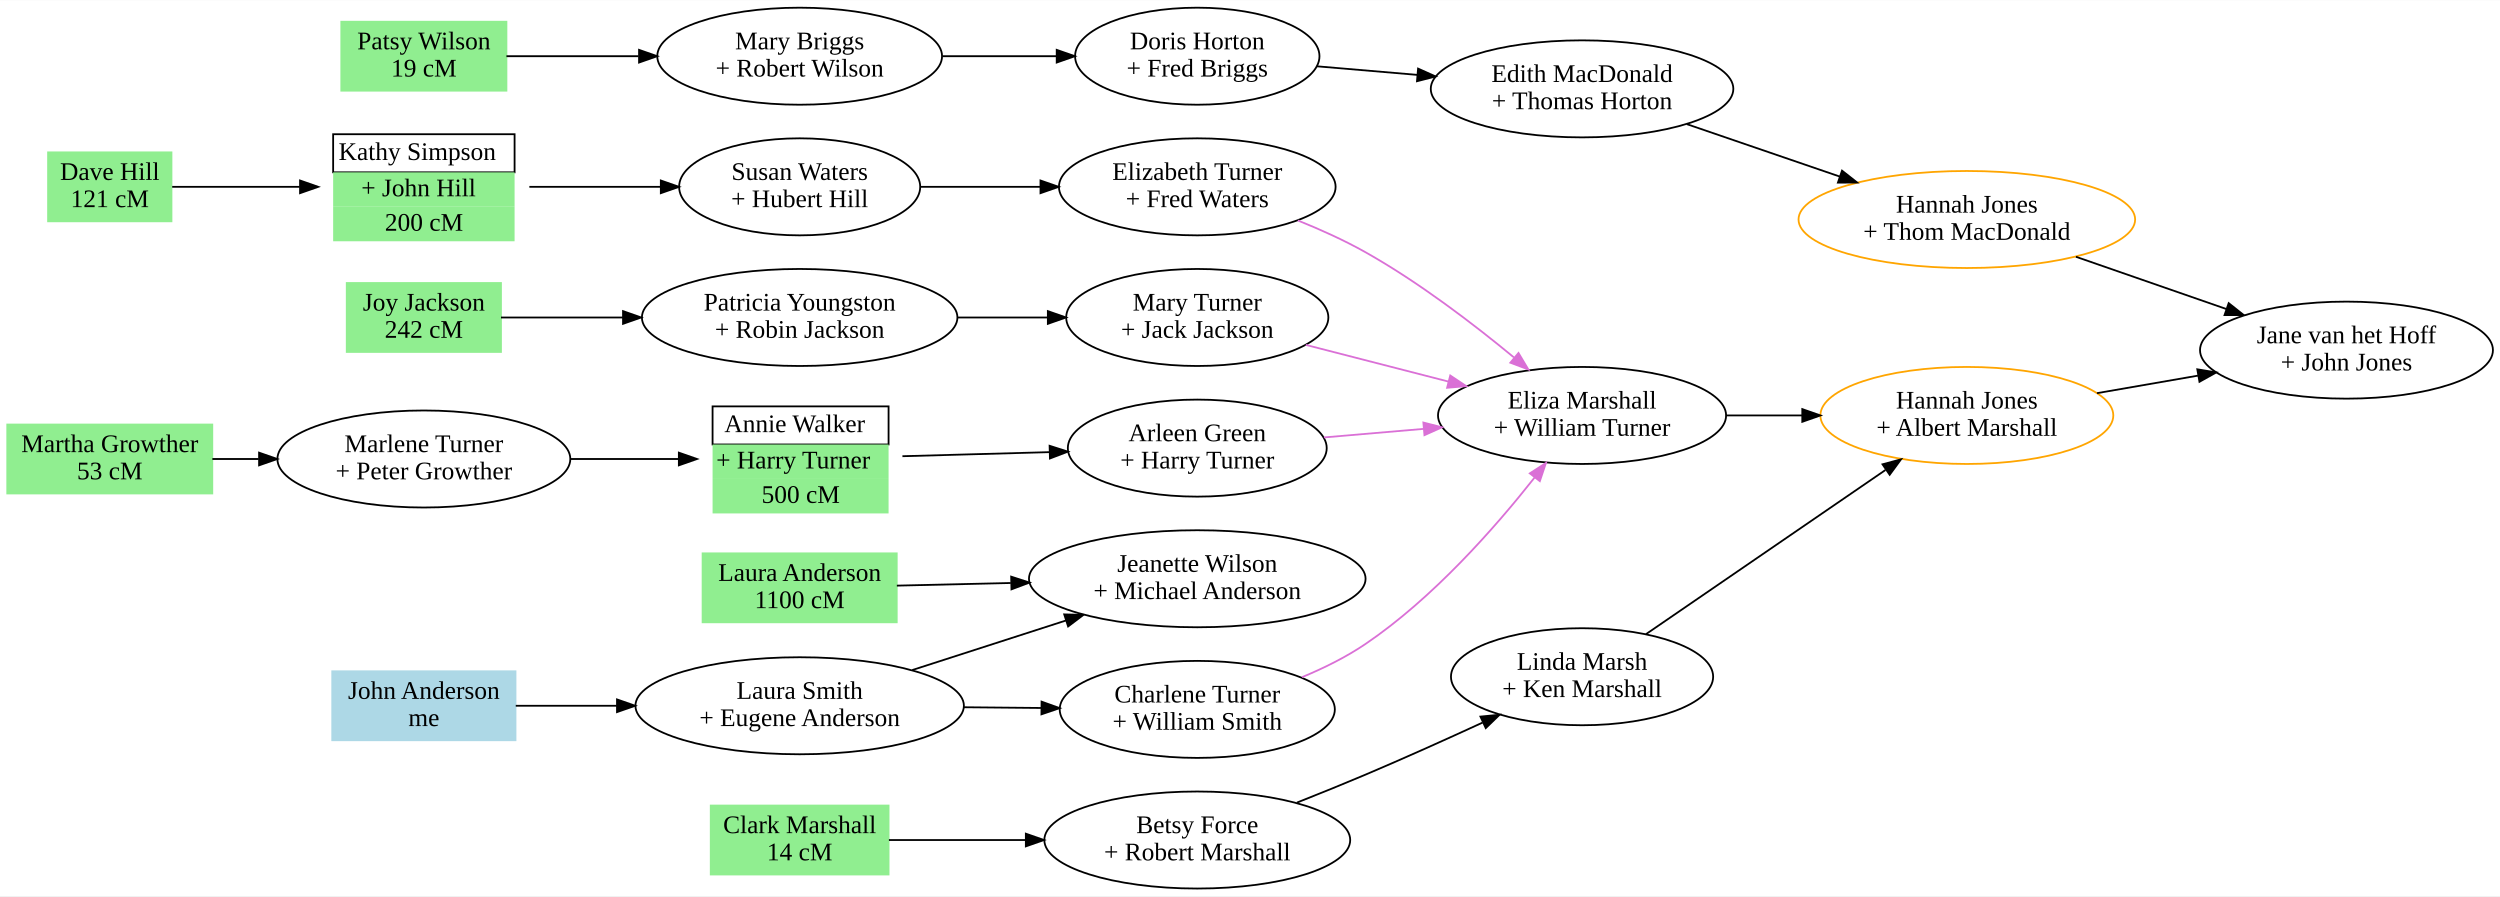
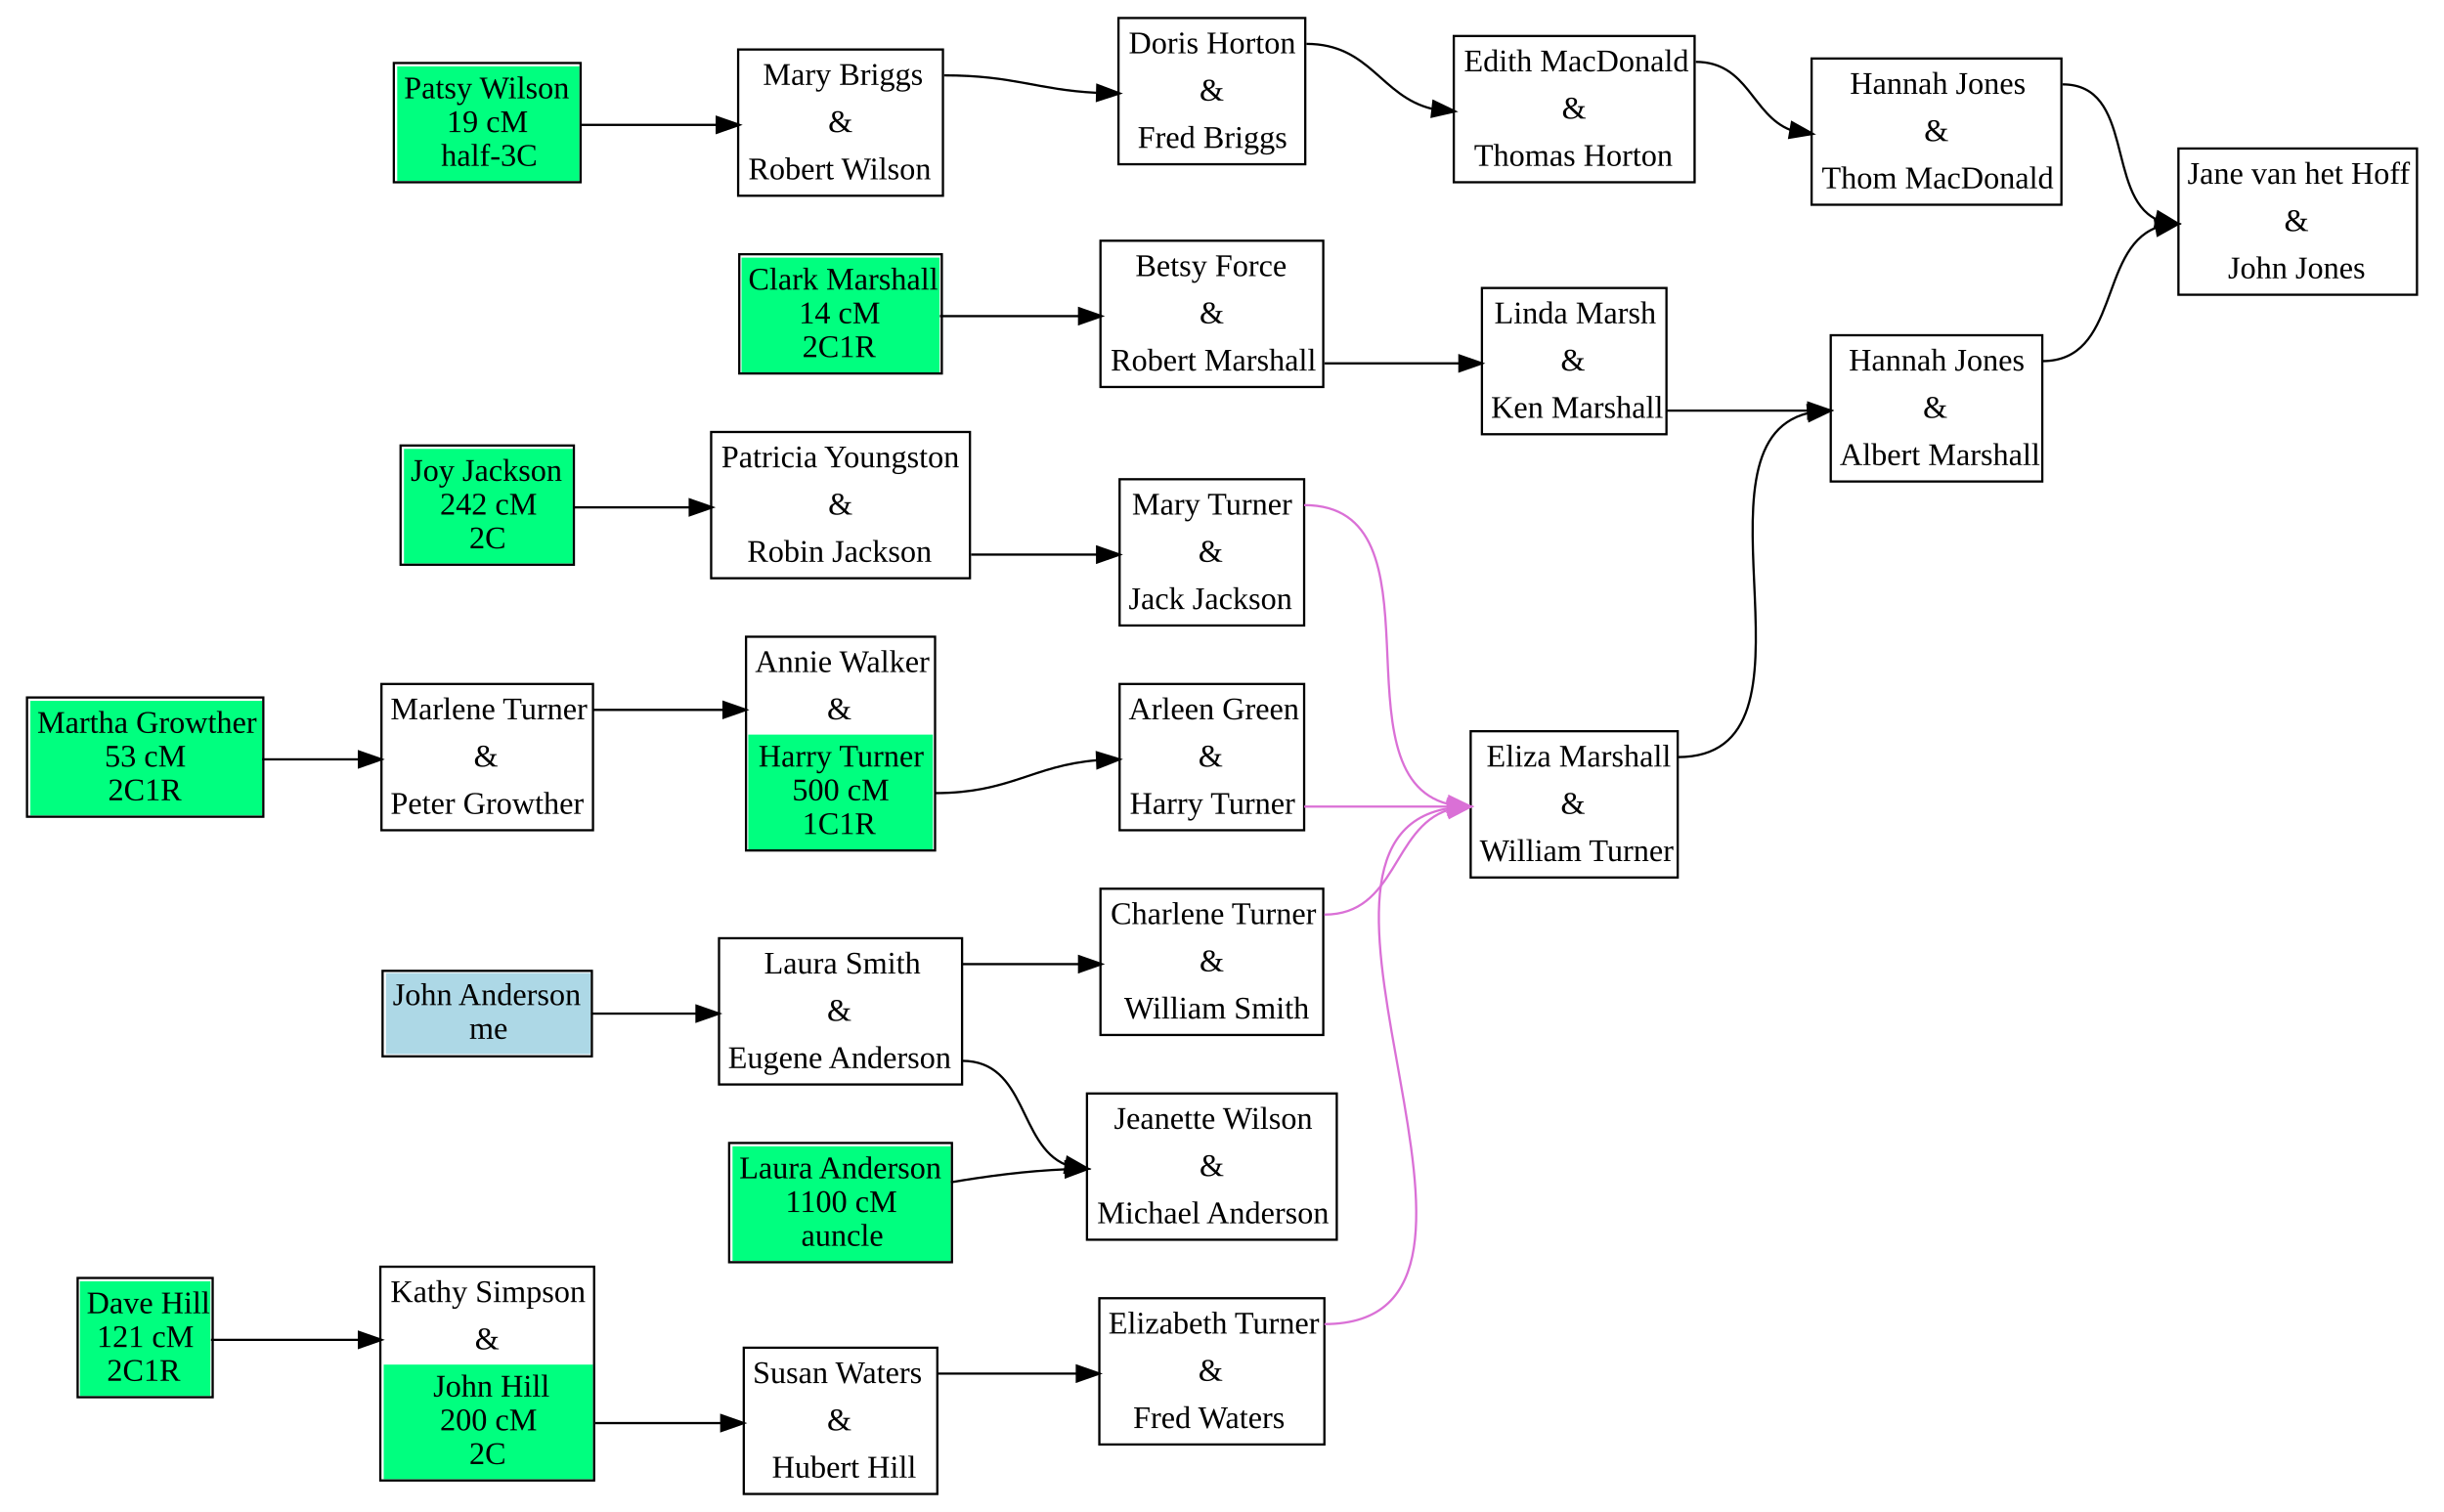
- <svg xmlns="http://www.w3.org/2000/svg" width="1378pt" height="494pt" viewBox="0.00 0.00 1377.86 493.74">
-   <g id="graph0" class="graph" transform="scale(1 1) rotate(0) translate(4 489.74)">
-     <polygon fill="white" stroke="transparent" points="-4,4 -4,-489.74 1373.86,-489.74 1373.86,4 -4,4" />
+ <svg xmlns="http://www.w3.org/2000/svg" width="1086pt" height="672pt" viewBox="0.00 0.00 1086.00 672.00">
+   <g id="graph0" class="graph" transform="scale(1 1) rotate(0) translate(4 668)">
+     <polygon fill="white" stroke="transparent" points="-4,4 -4,-668 1082,-668 1082,4 -4,4" />
    <g id="node1" class="node">
-       <polygon fill="lightgreen" stroke="lightgreen" points="184.11,-439.87 184.11,-477.87 275.11,-477.87 275.11,-439.87 184.11,-439.87" />
-       <text text-anchor="middle" x="229.61" y="-462.67" font-family="Times New Roman,serif" font-size="14.00">Patsy Wilson</text>
-       <text text-anchor="middle" x="229.61" y="-447.67" font-family="Times New Roman,serif" font-size="14.00">19 cM</text>
+       <text text-anchor="start" x="818" y="-626.3" font-family="Times New Roman,serif" font-size="14.00">Hannah Jones</text>
+       <text text-anchor="start" x="851" y="-605.3" font-family="Times New Roman,serif" font-size="14.00">&amp;</text>
+       <text text-anchor="start" x="805.5" y="-584.3" font-family="Times New Roman,serif" font-size="14.00">Thom MacDonald</text>
+       <polygon fill="none" stroke="black" points="801,-577 801,-642 912,-642 912,-577 801,-577" />
+     </g>
+     <g id="node9" class="node">
+       <text text-anchor="start" x="968" y="-586.3" font-family="Times New Roman,serif" font-size="14.00">Jane van het Hoff</text>
+       <text text-anchor="start" x="1011" y="-565.3" font-family="Times New Roman,serif" font-size="14.00">&amp;</text>
+       <text text-anchor="start" x="986" y="-544.3" font-family="Times New Roman,serif" font-size="14.00">John Jones</text>
+       <polygon fill="none" stroke="black" points="964,-537 964,-602 1070,-602 1070,-537 964,-537" />
+     </g>
+     <g id="edge10" class="edge">
+       <path fill="none" stroke="black" d="M912.5,-630.5C944.4,-630.5 931.92,-581.32 954.11,-570.56" />
+       <polygon fill="black" stroke="black" points="954.93,-573.97 964,-568.5 953.5,-567.12 954.93,-573.97" />
    </g>
    <g id="node2" class="node">
-       <ellipse fill="none" stroke="black" cx="436.73" cy="-458.87" rx="78.48" ry="26.74" />
-       <text text-anchor="middle" x="436.73" y="-462.67" font-family="Times New Roman,serif" font-size="14.00">Mary Briggs</text>
-       <text text-anchor="middle" x="436.73" y="-447.67" font-family="Times New Roman,serif" font-size="14.00">+ Robert Wilson</text>
+       <text text-anchor="start" x="817.5" y="-503.3" font-family="Times New Roman,serif" font-size="14.00">Hannah Jones</text>
+       <text text-anchor="start" x="850.5" y="-482.3" font-family="Times New Roman,serif" font-size="14.00">&amp;</text>
+       <text text-anchor="start" x="813.5" y="-461.3" font-family="Times New Roman,serif" font-size="14.00">Albert Marshall</text>
+       <polygon fill="none" stroke="black" points="809.5,-454 809.5,-519 903.5,-519 903.5,-454 809.5,-454" />
+     </g>
+     <g id="edge11" class="edge">
+       <path fill="none" stroke="black" d="M903.5,-507.5C937.81,-507.5 928.48,-556.74 953.93,-566.74" />
+       <polygon fill="black" stroke="black" points="953.55,-570.23 964,-568.5 954.75,-563.33 953.55,-570.23" />
+     </g>
+     <g id="node3" class="node">
+       <text text-anchor="start" x="335" y="-630.3" font-family="Times New Roman,serif" font-size="14.00">Mary Briggs</text>
+       <text text-anchor="start" x="364" y="-609.3" font-family="Times New Roman,serif" font-size="14.00">&amp;</text>
+       <text text-anchor="start" x="328.5" y="-588.3" font-family="Times New Roman,serif" font-size="14.00">Robert Wilson</text>
+       <polygon fill="none" stroke="black" points="324,-581 324,-646 415,-646 415,-581 324,-581" />
+     </g>
+     <g id="node4" class="node">
+       <text text-anchor="start" x="497.5" y="-644.3" font-family="Times New Roman,serif" font-size="14.00">Doris Horton</text>
+       <text text-anchor="start" x="529" y="-623.3" font-family="Times New Roman,serif" font-size="14.00">&amp;</text>
+       <text text-anchor="start" x="501.5" y="-602.3" font-family="Times New Roman,serif" font-size="14.00">Fred Briggs</text>
+       <polygon fill="none" stroke="black" points="493,-595 493,-660 576,-660 576,-595 493,-595" />
+     </g>
+     <g id="edge25" class="edge">
+       <path fill="none" stroke="black" d="M415.5,-634.5C446.67,-634.5 456.6,-628.1 483.3,-626.75" />
+       <polygon fill="black" stroke="black" points="483.59,-630.24 493.5,-626.5 483.42,-623.24 483.59,-630.24" />
+     </g>
+     <g id="node5" class="node">
+       <text text-anchor="start" x="646.5" y="-636.3" font-family="Times New Roman,serif" font-size="14.00">Edith MacDonald</text>
+       <text text-anchor="start" x="690" y="-615.3" font-family="Times New Roman,serif" font-size="14.00">&amp;</text>
+       <text text-anchor="start" x="651" y="-594.3" font-family="Times New Roman,serif" font-size="14.00">Thomas Horton</text>
+       <polygon fill="none" stroke="black" points="642,-587 642,-652 749,-652 749,-587 642,-587" />
+     </g>
+     <g id="edge2" class="edge">
+       <path fill="none" stroke="black" d="M576.5,-648.5C604.95,-648.5 609.49,-625.12 632.34,-619.64" />
+       <polygon fill="black" stroke="black" points="632.95,-623.09 642.5,-618.5 632.17,-616.14 632.95,-623.09" />
+     </g>
+     <g id="edge18" class="edge">
+       <path fill="none" stroke="black" d="M749.5,-640.5C772.82,-640.5 774.42,-616.87 791.63,-610.22" />
+       <polygon fill="black" stroke="black" points="792.25,-613.67 801.5,-608.5 791.05,-606.77 792.25,-613.67" />
+     </g>
+     <g id="node6" class="node">
+       <text text-anchor="start" x="335.5" y="-235.3" font-family="Times New Roman,serif" font-size="14.00">Laura Smith</text>
+       <text text-anchor="start" x="363.5" y="-214.3" font-family="Times New Roman,serif" font-size="14.00">&amp;</text>
+       <text text-anchor="start" x="319.5" y="-193.3" font-family="Times New Roman,serif" font-size="14.00">Eugene Anderson</text>
+       <polygon fill="none" stroke="black" points="315.5,-186 315.5,-251 423.5,-251 423.5,-186 315.5,-186" />
+     </g>
+     <g id="node7" class="node">
+       <text text-anchor="start" x="489.5" y="-257.3" font-family="Times New Roman,serif" font-size="14.00">Charlene Turner</text>
+       <text text-anchor="start" x="529" y="-236.3" font-family="Times New Roman,serif" font-size="14.00">&amp;</text>
+       <text text-anchor="start" x="495.5" y="-215.3" font-family="Times New Roman,serif" font-size="14.00">William Smith</text>
+       <polygon fill="none" stroke="black" points="485,-208 485,-273 584,-273 584,-208 485,-208" />
+     </g>
+     <g id="edge13" class="edge">
+       <path fill="none" stroke="black" d="M423.5,-239.5C447.29,-239.5 455.67,-239.5 475.25,-239.5" />
+       <polygon fill="black" stroke="black" points="475.5,-243 485.5,-239.5 475.5,-236 475.5,-243" />
+     </g>
+     <g id="node20" class="node">
+       <text text-anchor="start" x="491" y="-166.3" font-family="Times New Roman,serif" font-size="14.00">Jeanette Wilson</text>
+       <text text-anchor="start" x="529" y="-145.3" font-family="Times New Roman,serif" font-size="14.00">&amp;</text>
+       <text text-anchor="start" x="483.5" y="-124.3" font-family="Times New Roman,serif" font-size="14.00">Michael Anderson</text>
+       <polygon fill="none" stroke="black" points="479,-117 479,-182 590,-182 590,-117 479,-117" />
+     </g>
+     <g id="edge9" class="edge">
+       <path fill="none" stroke="black" d="M423.5,-196.5C452.44,-196.5 448.38,-159.09 469.58,-150.32" />
+       <polygon fill="black" stroke="black" points="470.3,-153.75 479.5,-148.5 469.03,-146.87 470.3,-153.75" />
+     </g>
+     <g id="node8" class="node">
+       <text text-anchor="start" x="656.5" y="-327.3" font-family="Times New Roman,serif" font-size="14.00">Eliza Marshall</text>
+       <text text-anchor="start" x="689.5" y="-306.3" font-family="Times New Roman,serif" font-size="14.00">&amp;</text>
+       <text text-anchor="start" x="653.5" y="-285.3" font-family="Times New Roman,serif" font-size="14.00">William Turner</text>
+       <polygon fill="none" stroke="black" points="649.5,-278 649.5,-343 741.5,-343 741.5,-278 649.5,-278" />
+     </g>
+     <g id="edge3" class="edge">
+       <path fill="none" stroke="orchid" d="M584.5,-261.5C616.62,-261.5 614.55,-299.91 639.46,-308.01" />
+       <polygon fill="orchid" stroke="orchid" points="639.09,-311.49 649.5,-309.5 640.12,-304.57 639.09,-311.49" />
+     </g>
+     <g id="edge19" class="edge">
+       <path fill="none" stroke="black" d="M741.5,-331.5C812.52,-331.5 742.57,-470.26 799.27,-484.35" />
+       <polygon fill="black" stroke="black" points="799.17,-487.86 809.5,-485.5 799.95,-480.9 799.17,-487.86" />
+     </g>
+     <g id="node10" class="node">
+       <text text-anchor="start" x="330.5" y="-53.3" font-family="Times New Roman,serif" font-size="14.00">Susan Waters</text>
+       <text text-anchor="start" x="363.5" y="-32.3" font-family="Times New Roman,serif" font-size="14.00">&amp;</text>
+       <text text-anchor="start" x="339" y="-11.3" font-family="Times New Roman,serif" font-size="14.00">Hubert Hill</text>
+       <polygon fill="none" stroke="black" points="326.5,-4 326.5,-69 412.5,-69 412.5,-4 326.5,-4" />
+     </g>
+     <g id="node11" class="node">
+       <text text-anchor="start" x="488.5" y="-75.3" font-family="Times New Roman,serif" font-size="14.00">Elizabeth Turner</text>
+       <text text-anchor="start" x="528.5" y="-54.3" font-family="Times New Roman,serif" font-size="14.00">&amp;</text>
+       <text text-anchor="start" x="499.5" y="-33.3" font-family="Times New Roman,serif" font-size="14.00">Fred Waters</text>
+       <polygon fill="none" stroke="black" points="484.5,-26 484.5,-91 584.5,-91 584.5,-26 484.5,-26" />
+     </g>
+     <g id="edge26" class="edge">
+       <path fill="none" stroke="black" d="M412.5,-57.5C440.88,-57.5 450.38,-57.5 474.48,-57.5" />
+       <polygon fill="black" stroke="black" points="474.5,-61 484.5,-57.5 474.5,-54 474.5,-61" />
+     </g>
+     <g id="edge17" class="edge">
+       <path fill="none" stroke="orchid" d="M584.5,-79.5C687.1,-79.5 553.06,-294.05 639.48,-308.71" />
+       <polygon fill="orchid" stroke="orchid" points="639.26,-312.21 649.5,-309.5 639.8,-305.23 639.26,-312.21" />
+     </g>
+     <g id="node12" class="node">
+       <text text-anchor="start" x="169.5" y="-89.3" font-family="Times New Roman,serif" font-size="14.00">Kathy Simpson</text>
+       <text text-anchor="start" x="207" y="-68.3" font-family="Times New Roman,serif" font-size="14.00">&amp;</text>
+       <polygon fill="springgreen" stroke="transparent" points="166.5,-10.5 166.5,-61.5 259.5,-61.5 259.5,-10.5 166.5,-10.5" />
+       <text text-anchor="start" x="188.5" y="-47.3" font-family="Times New Roman,serif" font-size="14.00">John Hill</text>
+       <text text-anchor="start" x="191.5" y="-32.3" font-family="Times New Roman,serif" font-size="14.00">200 cM</text>
+       <text text-anchor="start" x="204.5" y="-17.3" font-family="Times New Roman,serif" font-size="14.00">2C</text>
+       <polygon fill="none" stroke="black" points="165,-10 165,-105 260,-105 260,-10 165,-10" />
+     </g>
+     <g id="edge15" class="edge">
+       <path fill="none" stroke="black" d="M260.5,-35.5C286.17,-35.5 294.99,-35.5 316.45,-35.5" />
+       <polygon fill="black" stroke="black" points="316.5,-39 326.5,-35.5 316.5,-32 316.5,-39" />
+     </g>
+     <g id="node13" class="node">
+       <text text-anchor="start" x="316.5" y="-460.3" font-family="Times New Roman,serif" font-size="14.00">Patricia Youngston</text>
+       <text text-anchor="start" x="364" y="-439.3" font-family="Times New Roman,serif" font-size="14.00">&amp;</text>
+       <text text-anchor="start" x="328" y="-418.3" font-family="Times New Roman,serif" font-size="14.00">Robin Jackson</text>
+       <polygon fill="none" stroke="black" points="312,-411 312,-476 427,-476 427,-411 312,-411" />
+     </g>
+     <g id="node14" class="node">
+       <text text-anchor="start" x="499" y="-439.3" font-family="Times New Roman,serif" font-size="14.00">Mary Turner</text>
+       <text text-anchor="start" x="528.5" y="-418.3" font-family="Times New Roman,serif" font-size="14.00">&amp;</text>
+       <text text-anchor="start" x="497.5" y="-397.3" font-family="Times New Roman,serif" font-size="14.00">Jack Jackson</text>
+       <polygon fill="none" stroke="black" points="493.5,-390 493.5,-455 575.5,-455 575.5,-390 493.5,-390" />
+     </g>
+     <g id="edge7" class="edge">
+       <path fill="none" stroke="black" d="M427.5,-421.5C453.17,-421.5 461.99,-421.5 483.45,-421.5" />
+       <polygon fill="black" stroke="black" points="483.5,-425 493.5,-421.5 483.5,-418 483.5,-425" />
+     </g>
+     <g id="edge6" class="edge">
+       <path fill="none" stroke="orchid" d="M575.5,-443.5C639.81,-443.5 587.87,-323.76 639.46,-310.66" />
+       <polygon fill="orchid" stroke="orchid" points="639.97,-314.12 649.5,-309.5 639.16,-307.17 639.97,-314.12" />
+     </g>
+     <g id="node15" class="node">
+       <text text-anchor="start" x="497.5" y="-348.3" font-family="Times New Roman,serif" font-size="14.00">Arleen Green</text>
+       <text text-anchor="start" x="528.5" y="-327.3" font-family="Times New Roman,serif" font-size="14.00">&amp;</text>
+       <text text-anchor="start" x="498" y="-306.3" font-family="Times New Roman,serif" font-size="14.00">Harry Turner</text>
+       <polygon fill="none" stroke="black" points="493.5,-299 493.5,-364 575.5,-364 575.5,-299 493.5,-299" />
+     </g>
+     <g id="edge4" class="edge">
+       <path fill="none" stroke="orchid" d="M575.5,-309.5C604.66,-309.5 614.43,-309.5 639.2,-309.5" />
+       <polygon fill="orchid" stroke="orchid" points="639.5,-313 649.5,-309.5 639.5,-306 639.5,-313" />
+     </g>
+     <g id="node16" class="node">
+       <text text-anchor="start" x="169.5" y="-348.3" font-family="Times New Roman,serif" font-size="14.00">Marlene Turner</text>
+       <text text-anchor="start" x="206.5" y="-327.3" font-family="Times New Roman,serif" font-size="14.00">&amp;</text>
+       <text text-anchor="start" x="169.5" y="-306.3" font-family="Times New Roman,serif" font-size="14.00">Peter Growther</text>
+       <polygon fill="none" stroke="black" points="165.5,-299 165.5,-364 259.5,-364 259.5,-299 165.5,-299" />
+     </g>
+     <g id="node17" class="node">
+       <text text-anchor="start" x="331.5" y="-369.3" font-family="Times New Roman,serif" font-size="14.00">Annie Walker</text>
+       <text text-anchor="start" x="363.5" y="-348.3" font-family="Times New Roman,serif" font-size="14.00">&amp;</text>
+       <polygon fill="springgreen" stroke="transparent" points="328.5,-290.5 328.5,-341.5 410.5,-341.5 410.5,-290.5 328.5,-290.5" />
+       <text text-anchor="start" x="333" y="-327.3" font-family="Times New Roman,serif" font-size="14.00">Harry Turner</text>
+       <text text-anchor="start" x="348" y="-312.3" font-family="Times New Roman,serif" font-size="14.00">500 cM</text>
+       <text text-anchor="start" x="352.5" y="-297.3" font-family="Times New Roman,serif" font-size="14.00">1C1R</text>
+       <polygon fill="none" stroke="black" points="327.5,-290 327.5,-385 411.5,-385 411.5,-290 327.5,-290" />
+     </g>
+     <g id="edge20" class="edge">
+       <path fill="none" stroke="black" d="M259.5,-352.5C286.06,-352.5 295.12,-352.5 317.44,-352.5" />
+       <polygon fill="black" stroke="black" points="317.5,-356 327.5,-352.5 317.5,-349 317.5,-356" />
    </g>
    <g id="edge1" class="edge">
-       <path fill="none" stroke="black" d="M275.12,-458.87C296.45,-458.87 322.78,-458.87 347.91,-458.87" />
-       <polygon fill="black" stroke="black" points="348.21,-462.37 358.21,-458.87 348.21,-455.37 348.21,-462.37" />
-     </g>
-     <g id="node3" class="node">
-       <ellipse fill="none" stroke="black" cx="655.87" cy="-458.87" rx="67.35" ry="26.74" />
-       <text text-anchor="middle" x="655.87" y="-462.67" font-family="Times New Roman,serif" font-size="14.00">Doris Horton</text>
-       <text text-anchor="middle" x="655.87" y="-447.67" font-family="Times New Roman,serif" font-size="14.00">+ Fred Briggs</text>
-     </g>
-     <g id="edge2" class="edge">
-       <path fill="none" stroke="black" d="M515.51,-458.87C535.91,-458.87 557.9,-458.87 578.24,-458.87" />
-       <polygon fill="black" stroke="black" points="578.4,-462.37 588.4,-458.87 578.4,-455.37 578.4,-462.37" />
-     </g>
-     <g id="node4" class="node">
-       <ellipse fill="none" stroke="black" cx="867.94" cy="-440.87" rx="83.38" ry="26.74" />
-       <text text-anchor="middle" x="867.94" y="-444.67" font-family="Times New Roman,serif" font-size="14.00">Edith MacDonald</text>
-       <text text-anchor="middle" x="867.94" y="-429.67" font-family="Times New Roman,serif" font-size="14.00">+ Thomas Horton</text>
-     </g>
-     <g id="edge3" class="edge">
-       <path fill="none" stroke="black" d="M721.61,-453.32C739.19,-451.82 758.54,-450.16 777.23,-448.56" />
-       <polygon fill="black" stroke="black" points="777.56,-452.04 787.23,-447.7 776.96,-445.07 777.56,-452.04" />
-     </g>
-     <g id="node5" class="node">
-       <ellipse fill="none" stroke="orange" cx="1080.01" cy="-368.87" rx="92.76" ry="26.74" />
-       <text text-anchor="middle" x="1080.01" y="-372.67" font-family="Times New Roman,serif" font-size="14.00">Hannah Jones</text>
-       <text text-anchor="middle" x="1080.01" y="-357.67" font-family="Times New Roman,serif" font-size="14.00">+ Thom MacDonald</text>
-     </g>
-     <g id="edge4" class="edge">
-       <path fill="none" stroke="black" d="M925.79,-421.39C951.77,-412.48 982.76,-401.86 1010.06,-392.5" />
-       <polygon fill="black" stroke="black" points="1011.22,-395.8 1019.55,-389.25 1008.95,-389.18 1011.22,-395.8" />
-     </g>
-     <g id="node6" class="node">
-       <ellipse fill="none" stroke="black" cx="1289.25" cy="-296.87" rx="80.72" ry="26.74" />
-       <text text-anchor="middle" x="1289.25" y="-300.67" font-family="Times New Roman,serif" font-size="14.00">Jane van het Hoff</text>
-       <text text-anchor="middle" x="1289.25" y="-285.67" font-family="Times New Roman,serif" font-size="14.00">+ John Jones</text>
+       <path fill="none" stroke="black" d="M411.5,-315.5C444.93,-315.5 454.63,-327.71 483.43,-330.1" />
+       <polygon fill="black" stroke="black" points="483.37,-333.6 493.5,-330.5 483.65,-326.6 483.37,-333.6" />
+     </g>
+     <g id="node18" class="node">
+       <text text-anchor="start" x="500.5" y="-545.3" font-family="Times New Roman,serif" font-size="14.00">Betsy Force</text>
+       <text text-anchor="start" x="529" y="-524.3" font-family="Times New Roman,serif" font-size="14.00">&amp;</text>
+       <text text-anchor="start" x="489.5" y="-503.3" font-family="Times New Roman,serif" font-size="14.00">Robert Marshall</text>
+       <polygon fill="none" stroke="black" points="485,-496 485,-561 584,-561 584,-496 485,-496" />
+     </g>
+     <g id="node19" class="node">
+       <text text-anchor="start" x="660" y="-524.3" font-family="Times New Roman,serif" font-size="14.00">Linda Marsh</text>
+       <text text-anchor="start" x="689.5" y="-503.3" font-family="Times New Roman,serif" font-size="14.00">&amp;</text>
+       <text text-anchor="start" x="658.5" y="-482.3" font-family="Times New Roman,serif" font-size="14.00">Ken Marshall</text>
+       <polygon fill="none" stroke="black" points="654.5,-475 654.5,-540 736.5,-540 736.5,-475 654.5,-475" />
+     </g>
+     <g id="edge16" class="edge">
+       <path fill="none" stroke="black" d="M584.5,-506.5C611.97,-506.5 621.25,-506.5 644.45,-506.5" />
+       <polygon fill="black" stroke="black" points="644.5,-510 654.5,-506.5 644.5,-503 644.5,-510" />
+     </g>
+     <g id="edge14" class="edge">
+       <path fill="none" stroke="black" d="M736.5,-485.5C765.27,-485.5 774.91,-485.5 799.34,-485.5" />
+       <polygon fill="black" stroke="black" points="799.5,-489 809.5,-485.5 799.5,-482 799.5,-489" />
+     </g>
+     <g id="node21" class="node">
+       <polygon fill="springgreen" stroke="transparent" points="9.5,-305.5 9.5,-356.5 112.5,-356.5 112.5,-305.5 9.5,-305.5" />
+       <text text-anchor="start" x="12.5" y="-342.3" font-family="Times New Roman,serif" font-size="14.00">Martha Growther</text>
+       <text text-anchor="start" x="42.5" y="-327.3" font-family="Times New Roman,serif" font-size="14.00">53 cM</text>
+       <text text-anchor="start" x="44" y="-312.3" font-family="Times New Roman,serif" font-size="14.00">2C1R</text>
+       <polygon fill="none" stroke="black" points="8,-305 8,-358 113,-358 113,-305 8,-305" />
+     </g>
+     <g id="edge22" class="edge">
+       <path fill="none" stroke="black" d="M112.53,-330.5C126.07,-330.5 140.95,-330.5 155.23,-330.5" />
+       <polygon fill="black" stroke="black" points="155.5,-334 165.5,-330.5 155.5,-327 155.5,-334" />
+     </g>
+     <g id="node22" class="node">
+       <polygon fill="springgreen" stroke="transparent" points="325.5,-502.5 325.5,-553.5 413.5,-553.5 413.5,-502.5 325.5,-502.5" />
+       <text text-anchor="start" x="328.5" y="-539.3" font-family="Times New Roman,serif" font-size="14.00">Clark Marshall</text>
+       <text text-anchor="start" x="351" y="-524.3" font-family="Times New Roman,serif" font-size="14.00">14 cM</text>
+       <text text-anchor="start" x="352.5" y="-509.3" font-family="Times New Roman,serif" font-size="14.00">2C1R</text>
+       <polygon fill="none" stroke="black" points="324.5,-502 324.5,-555 414.5,-555 414.5,-502 324.5,-502" />
    </g>
    <g id="edge5" class="edge">
-       <path fill="none" stroke="black" d="M1140.12,-348.33C1166.01,-339.34 1196.48,-328.75 1223.03,-319.53" />
-       <polygon fill="black" stroke="black" points="1224.33,-322.78 1232.62,-316.2 1222.03,-316.17 1224.33,-322.78" />
-     </g>
-     <g id="node7" class="node">
-       <ellipse fill="none" stroke="black" cx="436.73" cy="-386.87" rx="66.44" ry="26.74" />
-       <text text-anchor="middle" x="436.73" y="-390.67" font-family="Times New Roman,serif" font-size="14.00">Susan Waters</text>
-       <text text-anchor="middle" x="436.73" y="-375.67" font-family="Times New Roman,serif" font-size="14.00">+ Hubert Hill</text>
-     </g>
-     <g id="node8" class="node">
-       <ellipse fill="none" stroke="black" cx="655.87" cy="-386.87" rx="76.24" ry="26.74" />
-       <text text-anchor="middle" x="655.87" y="-390.67" font-family="Times New Roman,serif" font-size="14.00">Elizabeth Turner</text>
-       <text text-anchor="middle" x="655.87" y="-375.67" font-family="Times New Roman,serif" font-size="14.00">+ Fred Waters</text>
+       <path fill="none" stroke="black" d="M413.64,-527.5C432.19,-527.5 454.38,-527.5 475.33,-527.5" />
+       <polygon fill="black" stroke="black" points="475.5,-531 485.5,-527.5 475.5,-524 475.5,-531" />
+     </g>
+     <g id="node23" class="node">
+       <polygon fill="springgreen" stroke="transparent" points="321.5,-107.5 321.5,-158.5 418.5,-158.5 418.5,-107.5 321.5,-107.5" />
+       <text text-anchor="start" x="324.5" y="-144.3" font-family="Times New Roman,serif" font-size="14.00">Laura Anderson</text>
+       <text text-anchor="start" x="345" y="-129.3" font-family="Times New Roman,serif" font-size="14.00">1100 cM</text>
+       <text text-anchor="start" x="352" y="-114.3" font-family="Times New Roman,serif" font-size="14.00">auncle</text>
+       <polygon fill="none" stroke="black" points="320,-107 320,-160 419,-160 419,-107 320,-107" />
+     </g>
+     <g id="edge12" class="edge">
+       <path fill="none" stroke="black" d="M418.59,-142.54C434.35,-145.23 452.28,-147.59 469.48,-148.29" />
+       <polygon fill="black" stroke="black" points="469.43,-151.79 479.5,-148.5 469.58,-144.79 469.43,-151.79" />
+     </g>
+     <g id="node24" class="node">
+       <polygon fill="springgreen" stroke="transparent" points="31.5,-47.5 31.5,-98.5 89.5,-98.5 89.5,-47.5 31.5,-47.5" />
+       <text text-anchor="start" x="34.5" y="-84.3" font-family="Times New Roman,serif" font-size="14.00">Dave Hill</text>
+       <text text-anchor="start" x="39" y="-69.3" font-family="Times New Roman,serif" font-size="14.00">121 cM</text>
+       <text text-anchor="start" x="43.5" y="-54.3" font-family="Times New Roman,serif" font-size="14.00">2C1R</text>
+       <polygon fill="none" stroke="black" points="30.5,-47 30.5,-100 90.5,-100 90.5,-47 30.5,-47" />
+     </g>
+     <g id="edge23" class="edge">
+       <path fill="none" stroke="black" d="M89.75,-72.5C107.97,-72.5 132.47,-72.5 155.43,-72.5" />
+       <polygon fill="black" stroke="black" points="155.5,-76 165.5,-72.5 155.5,-69 155.5,-76" />
+     </g>
+     <g id="node25" class="node">
+       <polygon fill="springgreen" stroke="transparent" points="172.5,-587.5 172.5,-638.5 253.5,-638.5 253.5,-587.5 172.5,-587.5" />
+       <text text-anchor="start" x="175.5" y="-624.3" font-family="Times New Roman,serif" font-size="14.00">Patsy Wilson</text>
+       <text text-anchor="start" x="194.5" y="-609.3" font-family="Times New Roman,serif" font-size="14.00">19 cM</text>
+       <text text-anchor="start" x="192" y="-594.3" font-family="Times New Roman,serif" font-size="14.00">half-3C</text>
+       <polygon fill="none" stroke="black" points="171,-587 171,-640 254,-640 254,-587 171,-587" />
+     </g>
+     <g id="edge24" class="edge">
+       <path fill="none" stroke="black" d="M253.7,-612.5C271.75,-612.5 293.72,-612.5 314.45,-612.5" />
+       <polygon fill="black" stroke="black" points="314.5,-616 324.5,-612.5 314.5,-609 314.5,-616" />
+     </g>
+     <g id="node26" class="node">
+       <polygon fill="lightblue" stroke="transparent" points="167.5,-199.5 167.5,-235.5 258.5,-235.5 258.5,-199.5 167.5,-199.5" />
+       <text text-anchor="start" x="170.5" y="-221.3" font-family="Times New Roman,serif" font-size="14.00">John Anderson</text>
+       <text text-anchor="start" x="204.5" y="-206.3" font-family="Times New Roman,serif" font-size="14.00">me</text>
+       <polygon fill="none" stroke="black" points="166,-198.5 166,-236.5 259,-236.5 259,-198.5 166,-198.5" />
    </g>
    <g id="edge8" class="edge">
-       <path fill="none" stroke="black" d="M503.47,-386.87C524.16,-386.87 547.32,-386.87 569.18,-386.87" />
-       <polygon fill="black" stroke="black" points="569.46,-390.37 579.46,-386.87 569.46,-383.37 569.46,-390.37" />
-     </g>
-     <g id="node9" class="node">
-       <ellipse fill="none" stroke="black" cx="867.94" cy="-260.87" rx="79.39" ry="26.74" />
-       <text text-anchor="middle" x="867.94" y="-264.67" font-family="Times New Roman,serif" font-size="14.00">Eliza Marshall</text>
-       <text text-anchor="middle" x="867.94" y="-249.67" font-family="Times New Roman,serif" font-size="14.00">+ William Turner</text>
-     </g>
-     <g id="edge9" class="edge">
-       <path fill="none" stroke="orchid" d="M711.31,-368.33C723.83,-363.3 736.88,-357.4 748.5,-350.87 777.78,-334.42 807.87,-311.46 830.39,-292.85" />
-       <polygon fill="orchid" stroke="orchid" points="832.91,-295.31 838.34,-286.21 828.42,-289.94 832.91,-295.31" />
-     </g>
-     <g id="node23" class="node">
-       <ellipse fill="none" stroke="orange" cx="1080.01" cy="-260.87" rx="80.72" ry="26.74" />
-       <text text-anchor="middle" x="1080.01" y="-264.67" font-family="Times New Roman,serif" font-size="14.00">Hannah Jones</text>
-       <text text-anchor="middle" x="1080.01" y="-249.67" font-family="Times New Roman,serif" font-size="14.00">+ Albert Marshall</text>
-     </g>
-     <g id="edge24" class="edge">
-       <path fill="none" stroke="black" d="M947.16,-260.87C960.87,-260.87 975.22,-260.87 989.21,-260.87" />
-       <polygon fill="black" stroke="black" points="989.32,-264.37 999.32,-260.87 989.32,-257.37 989.32,-264.37" />
-     </g>
-     <g id="node10" class="node">
-       <polygon fill="lightgreen" stroke="lightgreen" points="22.5,-367.87 22.5,-405.87 90.5,-405.87 90.5,-367.87 22.5,-367.87" />
-       <text text-anchor="middle" x="56.5" y="-390.67" font-family="Times New Roman,serif" font-size="14.00">Dave Hill</text>
-       <text text-anchor="middle" x="56.5" y="-375.67" font-family="Times New Roman,serif" font-size="14.00">121 cM</text>
-     </g>
-     <g id="node11" class="node">
-       <polygon fill="none" stroke="black" points="179.61,-394.87 179.61,-415.87 279.61,-415.87 279.61,-394.87 179.61,-394.87" />
-       <text text-anchor="start" x="182.61" y="-401.67" font-family="Times New Roman,serif" font-size="14.00"> Kathy Simpson </text>
-       <polygon fill="lightgreen" stroke="transparent" points="179.61,-375.87 179.61,-394.87 279.61,-394.87 279.61,-375.87 179.61,-375.87" />
-       <text text-anchor="start" x="195.11" y="-381.67" font-family="Times New Roman,serif" font-size="14.00"> + John Hill </text>
-       <polygon fill="lightgreen" stroke="transparent" points="179.61,-356.87 179.61,-375.87 279.61,-375.87 279.61,-356.87 179.61,-356.87" />
-       <text text-anchor="start" x="208.11" y="-362.67" font-family="Times New Roman,serif" font-size="14.00">200 cM</text>
-     </g>
-     <g id="edge6" class="edge">
-       <path fill="none" stroke="black" d="M90.9,-386.87C110.9,-386.87 137.04,-386.87 161.18,-386.87" />
-       <polygon fill="black" stroke="black" points="161.37,-390.37 171.37,-386.87 161.37,-383.37 161.37,-390.37" />
-     </g>
-     <g id="edge7" class="edge">
-       <path fill="none" stroke="black" d="M287.75,-386.87C310.15,-386.87 336.18,-386.87 360.1,-386.87" />
-       <polygon fill="black" stroke="black" points="360.21,-390.37 370.21,-386.87 360.21,-383.37 360.21,-390.37" />
-     </g>
-     <g id="node12" class="node">
-       <polygon fill="lightgreen" stroke="lightgreen" points="187.11,-295.87 187.11,-333.87 272.11,-333.87 272.11,-295.87 187.11,-295.87" />
-       <text text-anchor="middle" x="229.61" y="-318.67" font-family="Times New Roman,serif" font-size="14.00">Joy Jackson</text>
-       <text text-anchor="middle" x="229.61" y="-303.67" font-family="Times New Roman,serif" font-size="14.00">242 cM</text>
-     </g>
-     <g id="node13" class="node">
-       <ellipse fill="none" stroke="black" cx="436.73" cy="-314.87" rx="86.95" ry="26.74" />
-       <text text-anchor="middle" x="436.73" y="-318.67" font-family="Times New Roman,serif" font-size="14.00">Patricia Youngston</text>
-       <text text-anchor="middle" x="436.73" y="-303.67" font-family="Times New Roman,serif" font-size="14.00">+ Robin Jackson</text>
-     </g>
-     <g id="edge10" class="edge">
-       <path fill="none" stroke="black" d="M272.12,-314.87C291.58,-314.87 315.65,-314.87 339.29,-314.87" />
-       <polygon fill="black" stroke="black" points="339.38,-318.37 349.38,-314.87 339.38,-311.37 339.38,-318.37" />
-     </g>
-     <g id="node14" class="node">
-       <ellipse fill="none" stroke="black" cx="655.87" cy="-314.87" rx="72.25" ry="26.74" />
-       <text text-anchor="middle" x="655.87" y="-318.67" font-family="Times New Roman,serif" font-size="14.00">Mary Turner</text>
-       <text text-anchor="middle" x="655.87" y="-303.67" font-family="Times New Roman,serif" font-size="14.00">+ Jack Jackson</text>
-     </g>
-     <g id="edge11" class="edge">
-       <path fill="none" stroke="black" d="M523.86,-314.87C540.08,-314.87 557,-314.87 573.09,-314.87" />
-       <polygon fill="black" stroke="black" points="573.52,-318.37 583.52,-314.87 573.52,-311.37 573.52,-318.37" />
-     </g>
-     <g id="edge12" class="edge">
-       <path fill="none" stroke="orchid" d="M715.67,-299.76C740.1,-293.48 768.7,-286.12 794.42,-279.51" />
-       <polygon fill="orchid" stroke="orchid" points="795.3,-282.9 804.12,-277.02 793.56,-276.12 795.3,-282.9" />
-     </g>
-     <g id="node15" class="node">
-       <ellipse fill="none" stroke="black" cx="655.87" cy="-242.87" rx="71.34" ry="26.74" />
-       <text text-anchor="middle" x="655.87" y="-246.67" font-family="Times New Roman,serif" font-size="14.00">Arleen Green</text>
-       <text text-anchor="middle" x="655.87" y="-231.67" font-family="Times New Roman,serif" font-size="14.00">+ Harry Turner</text>
-     </g>
-     <g id="edge16" class="edge">
-       <path fill="none" stroke="orchid" d="M725.66,-248.76C743.22,-250.27 762.33,-251.91 780.65,-253.48" />
-       <polygon fill="orchid" stroke="orchid" points="780.48,-256.97 790.74,-254.34 781.07,-250 780.48,-256.97" />
-     </g>
-     <g id="node16" class="node">
-       <polygon fill="lightgreen" stroke="lightgreen" points="0,-217.87 0,-255.87 113,-255.87 113,-217.87 0,-217.87" />
-       <text text-anchor="middle" x="56.5" y="-240.67" font-family="Times New Roman,serif" font-size="14.00">Martha Growther</text>
-       <text text-anchor="middle" x="56.5" y="-225.67" font-family="Times New Roman,serif" font-size="14.00">53 cM</text>
-     </g>
-     <g id="node17" class="node">
-       <ellipse fill="none" stroke="black" cx="229.61" cy="-236.87" rx="80.72" ry="26.74" />
-       <text text-anchor="middle" x="229.61" y="-240.67" font-family="Times New Roman,serif" font-size="14.00">Marlene Turner</text>
-       <text text-anchor="middle" x="229.61" y="-225.67" font-family="Times New Roman,serif" font-size="14.00">+ Peter Growther</text>
-     </g>
-     <g id="edge13" class="edge">
-       <path fill="none" stroke="black" d="M113.05,-236.87C121.26,-236.87 129.89,-236.87 138.58,-236.87" />
-       <polygon fill="black" stroke="black" points="138.79,-240.37 148.79,-236.87 138.79,-233.37 138.79,-240.37" />
-     </g>
-     <g id="node18" class="node">
-       <polygon fill="none" stroke="black" points="388.73,-244.87 388.73,-265.87 485.73,-265.87 485.73,-244.87 388.73,-244.87" />
-       <text text-anchor="start" x="395.23" y="-251.67" font-family="Times New Roman,serif" font-size="14.00"> Annie Walker </text>
-       <polygon fill="lightgreen" stroke="transparent" points="388.73,-225.87 388.73,-244.87 485.73,-244.87 485.73,-225.87 388.73,-225.87" />
-       <text text-anchor="start" x="390.73" y="-231.67" font-family="Times New Roman,serif" font-size="14.00"> + Harry Turner </text>
-       <polygon fill="lightgreen" stroke="transparent" points="388.73,-206.87 388.73,-225.87 485.73,-225.87 485.73,-206.87 388.73,-206.87" />
-       <text text-anchor="start" x="415.73" y="-212.67" font-family="Times New Roman,serif" font-size="14.00">500 cM</text>
-     </g>
-     <g id="edge14" class="edge">
-       <path fill="none" stroke="black" d="M310.5,-236.87C330.24,-236.87 351.16,-236.87 370.13,-236.87" />
-       <polygon fill="black" stroke="black" points="370.15,-240.37 380.15,-236.87 370.15,-233.37 370.15,-240.37" />
-     </g>
-     <g id="edge15" class="edge">
-       <path fill="none" stroke="black" d="M493.37,-238.41C517.99,-239.09 547.43,-239.9 574.38,-240.65" />
-       <polygon fill="black" stroke="black" points="574.48,-244.15 584.57,-240.93 574.67,-237.15 574.48,-244.15" />
-     </g>
-     <g id="node19" class="node">
-       <polygon fill="lightblue" stroke="lightblue" points="179.11,-81.87 179.11,-119.87 280.11,-119.87 280.11,-81.87 179.11,-81.87" />
-       <text text-anchor="middle" x="229.61" y="-104.67" font-family="Times New Roman,serif" font-size="14.00">John Anderson</text>
-       <text text-anchor="middle" x="229.61" y="-89.67" font-family="Times New Roman,serif" font-size="14.00">me</text>
-     </g>
-     <g id="node26" class="node">
-       <ellipse fill="none" stroke="black" cx="436.73" cy="-100.87" rx="90.52" ry="26.74" />
-       <text text-anchor="middle" x="436.73" y="-104.67" font-family="Times New Roman,serif" font-size="14.00">Laura Smith</text>
-       <text text-anchor="middle" x="436.73" y="-89.67" font-family="Times New Roman,serif" font-size="14.00">+ Eugene Anderson</text>
+       <path fill="none" stroke="black" d="M258.75,-217.5C273.23,-217.5 289.63,-217.5 305.32,-217.5" />
+       <polygon fill="black" stroke="black" points="305.5,-221 315.5,-217.5 305.5,-214 305.5,-221" />
+     </g>
+     <g id="node27" class="node">
+       <polygon fill="springgreen" stroke="transparent" points="175.5,-417.5 175.5,-468.5 250.5,-468.5 250.5,-417.5 175.5,-417.5" />
+       <text text-anchor="start" x="178.5" y="-454.3" font-family="Times New Roman,serif" font-size="14.00">Joy Jackson</text>
+       <text text-anchor="start" x="191.5" y="-439.3" font-family="Times New Roman,serif" font-size="14.00">242 cM</text>
+       <text text-anchor="start" x="204.5" y="-424.3" font-family="Times New Roman,serif" font-size="14.00">2C</text>
+       <polygon fill="none" stroke="black" points="174,-417 174,-470 251,-470 251,-417 174,-417" />
    </g>
    <g id="edge21" class="edge">
-       <path fill="none" stroke="black" d="M280.26,-100.87C297.13,-100.87 316.61,-100.87 335.97,-100.87" />
-       <polygon fill="black" stroke="black" points="336.06,-104.37 346.06,-100.87 336.06,-97.37 336.06,-104.37" />
-     </g>
-     <g id="node20" class="node">
-       <polygon fill="lightgreen" stroke="lightgreen" points="387.73,-7.87 387.73,-45.87 485.73,-45.87 485.73,-7.87 387.73,-7.87" />
-       <text text-anchor="middle" x="436.73" y="-30.67" font-family="Times New Roman,serif" font-size="14.00">Clark Marshall</text>
-       <text text-anchor="middle" x="436.73" y="-15.67" font-family="Times New Roman,serif" font-size="14.00">14 cM</text>
-     </g>
-     <g id="node21" class="node">
-       <ellipse fill="none" stroke="black" cx="655.87" cy="-26.87" rx="84.29" ry="26.74" />
-       <text text-anchor="middle" x="655.87" y="-30.67" font-family="Times New Roman,serif" font-size="14.00">Betsy Force</text>
-       <text text-anchor="middle" x="655.87" y="-15.67" font-family="Times New Roman,serif" font-size="14.00">+ Robert Marshall</text>
-     </g>
-     <g id="edge17" class="edge">
-       <path fill="none" stroke="black" d="M485.92,-26.87C508.09,-26.87 535.19,-26.87 561.13,-26.87" />
-       <polygon fill="black" stroke="black" points="561.39,-30.37 571.39,-26.87 561.39,-23.37 561.39,-30.37" />
-     </g>
-     <g id="node22" class="node">
-       <ellipse fill="none" stroke="black" cx="867.94" cy="-116.87" rx="72.25" ry="26.74" />
-       <text text-anchor="middle" x="867.94" y="-120.67" font-family="Times New Roman,serif" font-size="14.00">Linda Marsh</text>
-       <text text-anchor="middle" x="867.94" y="-105.67" font-family="Times New Roman,serif" font-size="14.00">+ Ken Marshall</text>
-     </g>
-     <g id="edge18" class="edge">
-       <path fill="none" stroke="black" d="M710.85,-47.52C723.27,-52.43 736.39,-57.73 748.5,-62.87 769.79,-71.9 792.97,-82.33 813.14,-91.61" />
-       <polygon fill="black" stroke="black" points="811.93,-94.9 822.48,-95.92 814.87,-88.55 811.93,-94.9" />
-     </g>
-     <g id="edge19" class="edge">
-       <path fill="none" stroke="black" d="M903.16,-140.33C939.15,-165 995.91,-203.91 1035.16,-230.81" />
-       <polygon fill="black" stroke="black" points="1033.53,-233.94 1043.75,-236.7 1037.48,-228.16 1033.53,-233.94" />
-     </g>
-     <g id="edge25" class="edge">
-       <path fill="none" stroke="black" d="M1151.75,-273.16C1169.66,-276.27 1189.03,-279.63 1207.39,-282.82" />
-       <polygon fill="black" stroke="black" points="1207.03,-286.31 1217.48,-284.58 1208.22,-279.42 1207.03,-286.31" />
-     </g>
-     <g id="node24" class="node">
-       <polygon fill="lightgreen" stroke="lightgreen" points="383.23,-146.87 383.23,-184.87 490.23,-184.87 490.23,-146.87 383.23,-146.87" />
-       <text text-anchor="middle" x="436.73" y="-169.67" font-family="Times New Roman,serif" font-size="14.00">Laura Anderson</text>
-       <text text-anchor="middle" x="436.73" y="-154.67" font-family="Times New Roman,serif" font-size="14.00">1100 cM</text>
-     </g>
-     <g id="node25" class="node">
-       <ellipse fill="none" stroke="black" cx="655.87" cy="-170.87" rx="92.76" ry="26.74" />
-       <text text-anchor="middle" x="655.87" y="-174.67" font-family="Times New Roman,serif" font-size="14.00">Jeanette Wilson</text>
-       <text text-anchor="middle" x="655.87" y="-159.67" font-family="Times New Roman,serif" font-size="14.00">+ Michael Anderson</text>
-     </g>
-     <g id="edge20" class="edge">
-       <path fill="none" stroke="black" d="M490.29,-167.08C509.26,-167.52 531.36,-168.03 553.09,-168.53" />
-       <polygon fill="black" stroke="black" points="553.3,-172.03 563.38,-168.76 553.46,-165.03 553.3,-172.03" />
-     </g>
-     <g id="edge26" class="edge">
-       <path fill="none" stroke="black" d="M498.79,-120.56C525.16,-129.06 556.19,-139.06 583.6,-147.9" />
-       <polygon fill="black" stroke="black" points="582.54,-151.23 593.14,-150.97 584.69,-144.57 582.54,-151.23" />
-     </g>
-     <g id="node27" class="node">
-       <ellipse fill="none" stroke="black" cx="655.87" cy="-98.87" rx="75.82" ry="26.74" />
-       <text text-anchor="middle" x="655.87" y="-102.67" font-family="Times New Roman,serif" font-size="14.00">Charlene Turner</text>
-       <text text-anchor="middle" x="655.87" y="-87.67" font-family="Times New Roman,serif" font-size="14.00">+ William Smith</text>
-     </g>
-     <g id="edge22" class="edge">
-       <path fill="none" stroke="black" d="M527.3,-100.05C541.4,-99.92 555.95,-99.78 569.94,-99.65" />
-       <polygon fill="black" stroke="black" points="570.05,-103.15 580.01,-99.56 569.98,-96.15 570.05,-103.15" />
-     </g>
-     <g id="edge23" class="edge">
-       <path fill="none" stroke="orchid" d="M713.6,-116.63C725.63,-121.61 737.89,-127.68 748.5,-134.87 785.72,-160.08 819.91,-198.9 841.89,-226.79" />
-       <polygon fill="orchid" stroke="orchid" points="839.14,-228.95 848.04,-234.7 844.67,-224.66 839.14,-228.95" />
+       <path fill="none" stroke="black" d="M250.8,-442.5C266.24,-442.5 284.72,-442.5 302.29,-442.5" />
+       <polygon fill="black" stroke="black" points="302.5,-446 312.5,-442.5 302.5,-439 302.5,-446" />
    </g>
  </g>
</svg>
